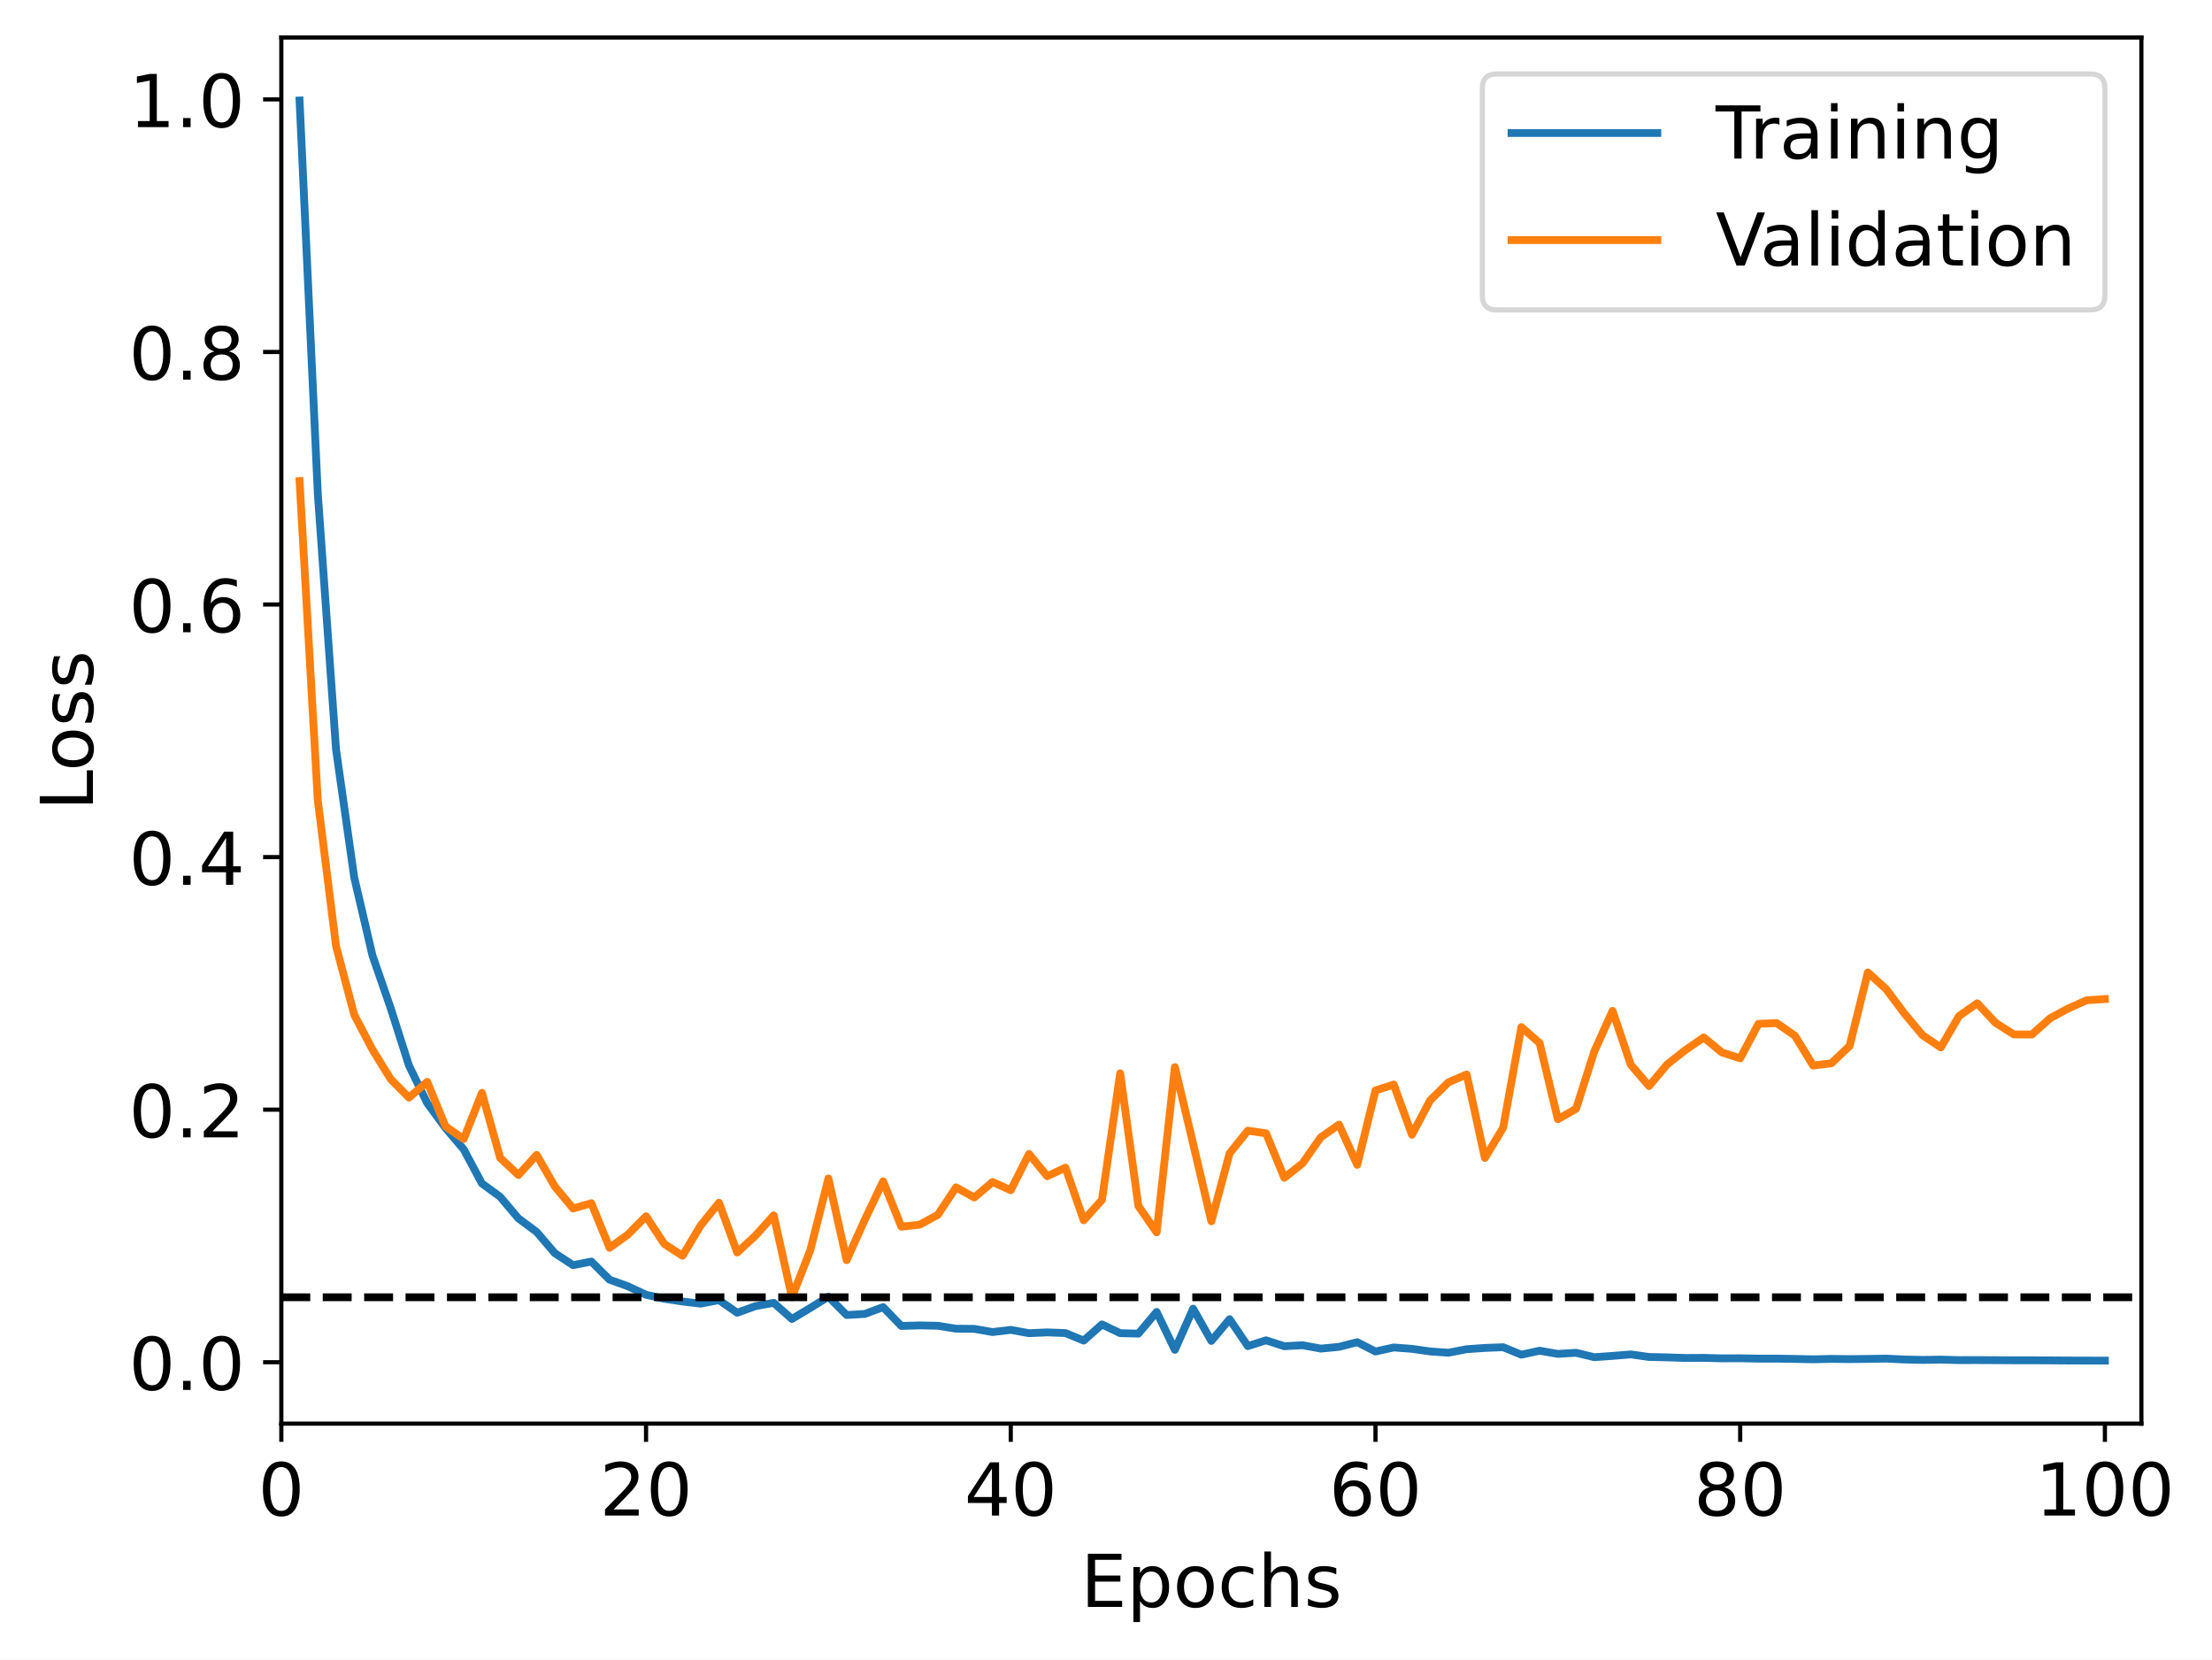
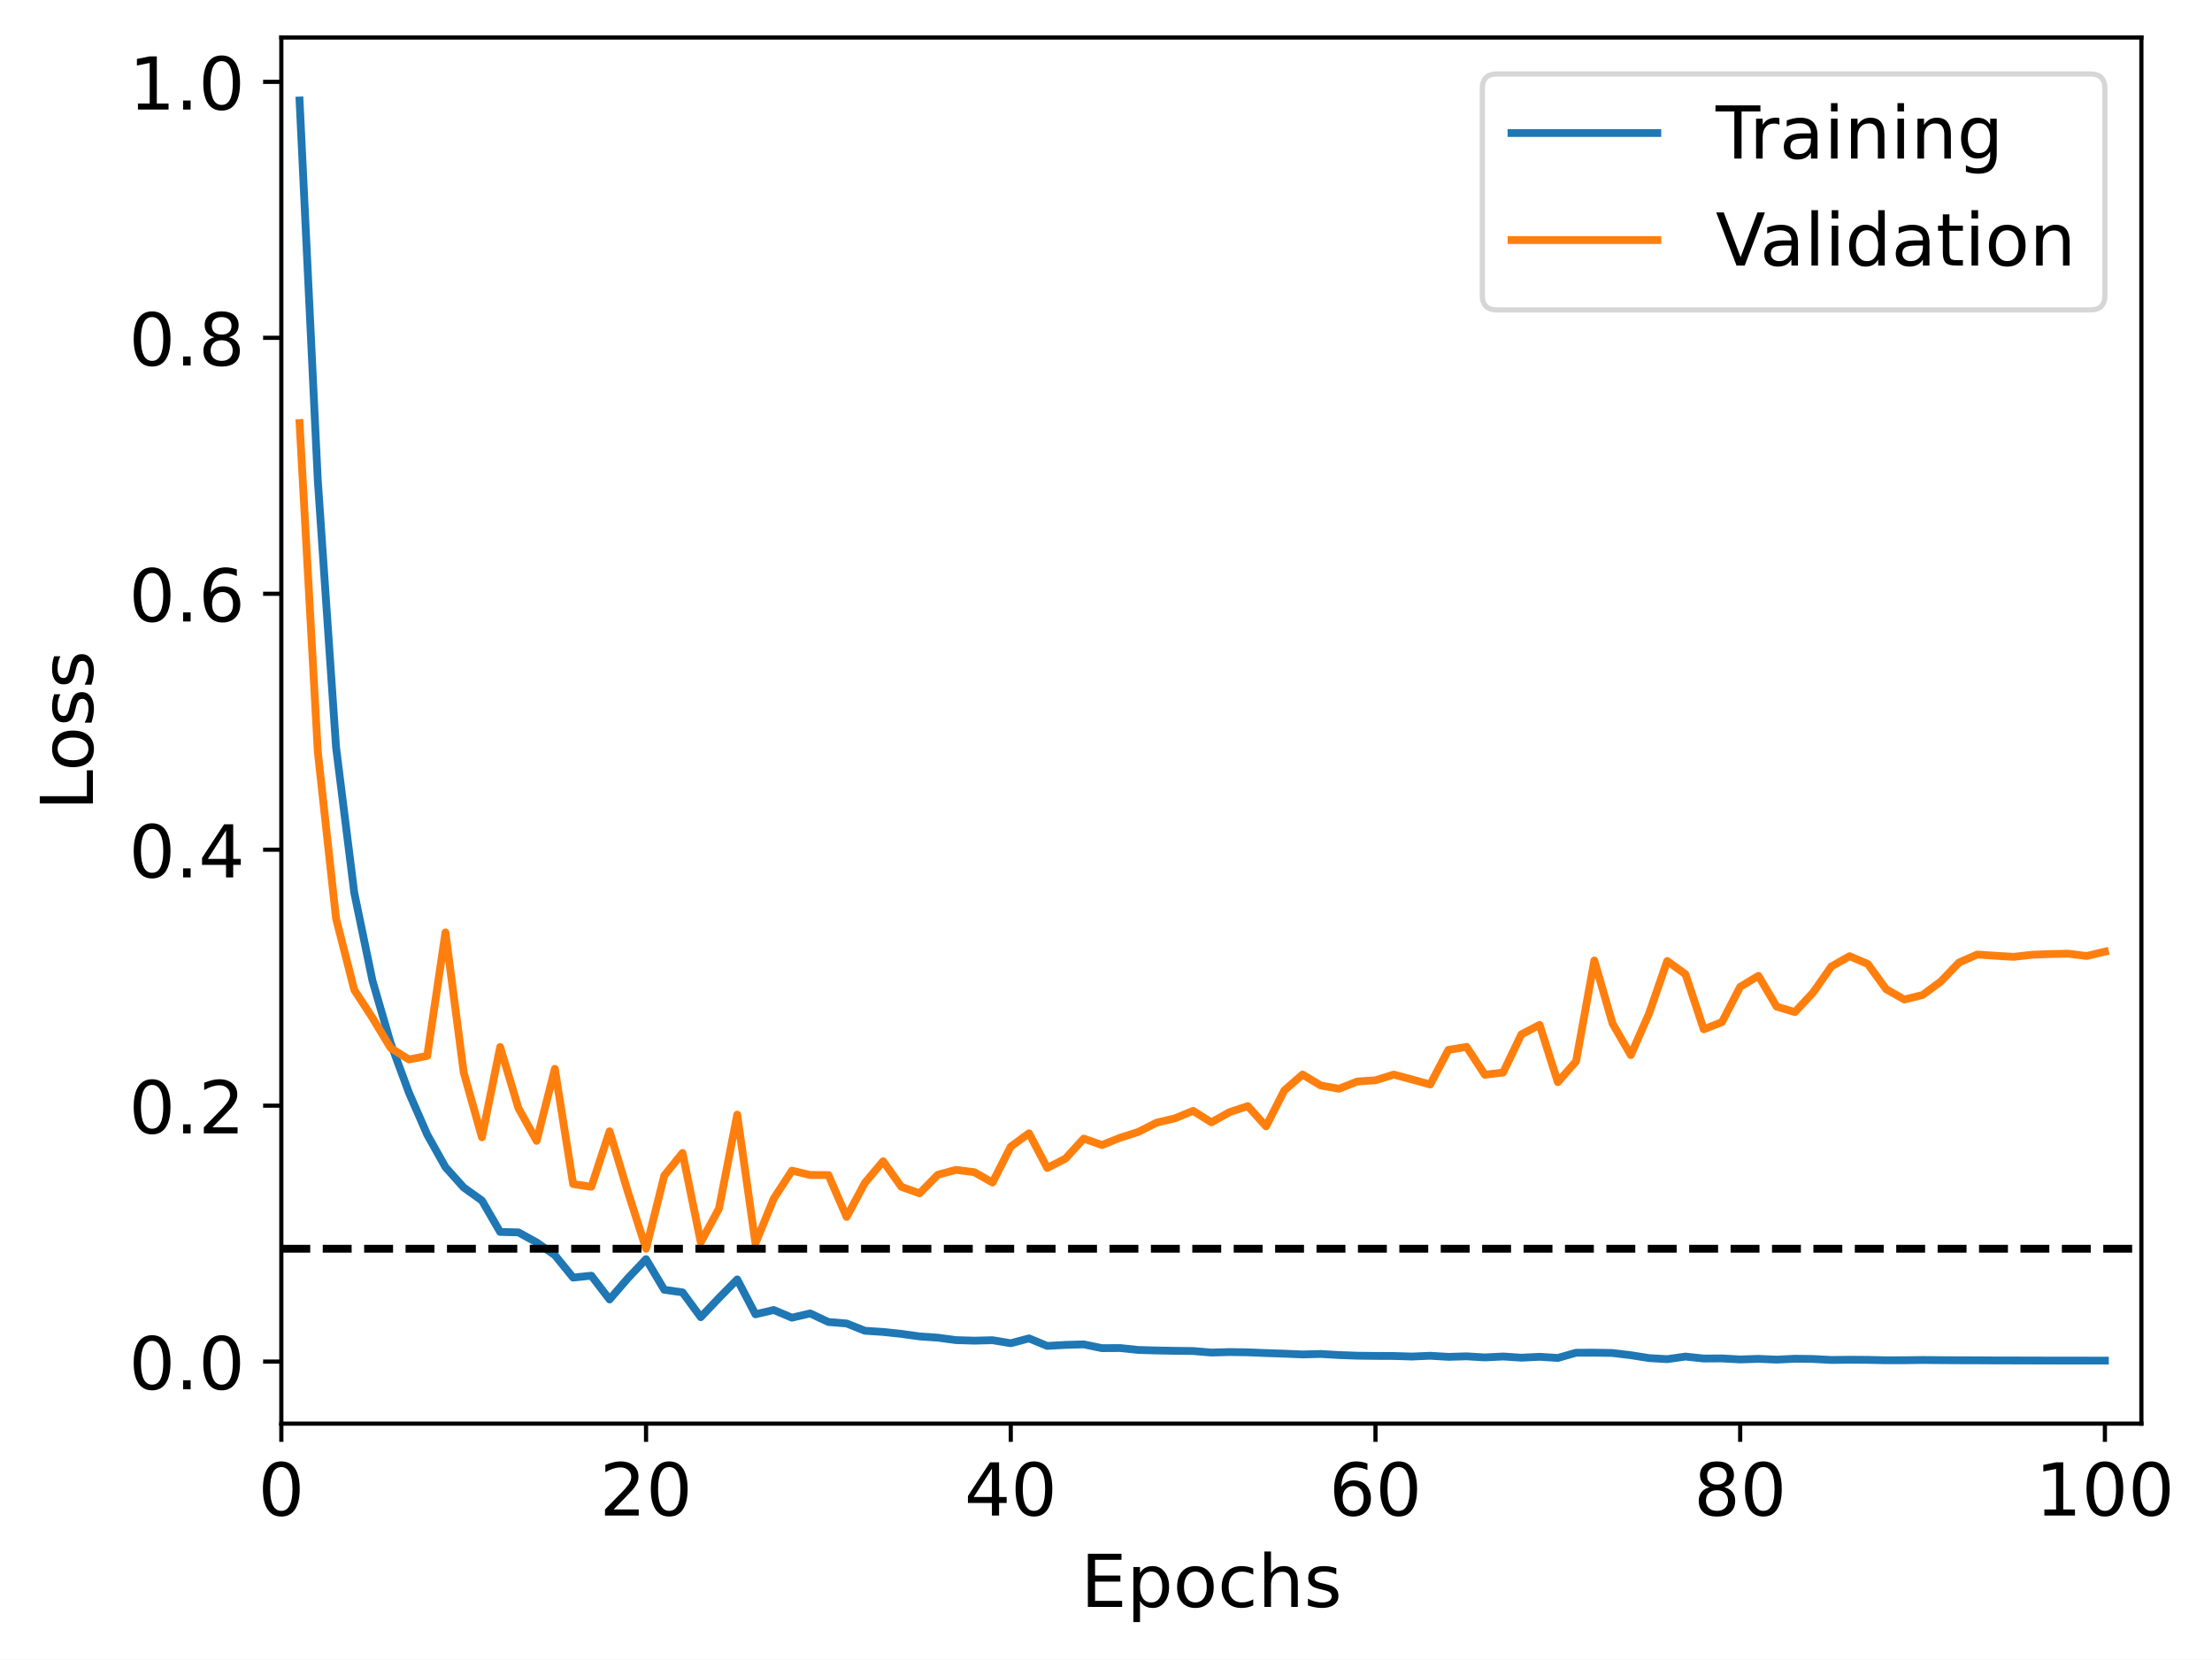
<svg xmlns="http://www.w3.org/2000/svg" xmlns:xlink="http://www.w3.org/1999/xlink" width="424.693pt" height="318.611pt" viewBox="0 0 424.693 318.611" version="1.1">
  <defs>
    <style type="text/css">*{stroke-linejoin: round; stroke-linecap: butt}</style>
  </defs>
  <g id="figure_1">
    <g id="patch_1">
      <path d="M 0 318.611  L 424.693 318.611  L 424.693 0  L 0 0  z " style="fill: #ffffff" />
    </g>
    <g id="axes_1">
      <g id="patch_2">
        <path d="M 54.014 273.312  L 411.134 273.312  L 411.134 7.2  L 54.014 7.2  z " style="fill: #ffffff" />
      </g>
      <g id="matplotlib.axis_1">
        <g id="xtick_1">
          <g id="line2d_1">
            <defs>
-               <path id="m01351cc757" d="M 0 0  L 0 3.5  " style="stroke: #000000; stroke-width: 0.8" />
-             </defs>
-             <g>
-               <use xlink:href="#m01351cc757" x="54.014" y="273.312" style="stroke: #000000; stroke-width: 0.8" />
+               <path id="m0f1da03599" d="M 0 0  L 0 3.5  " style="stroke: #000000; stroke-width: 0.8" />
+             </defs>
+             <g>
+               <use xlink:href="#m0f1da03599" x="54.014" y="273.312" style="stroke: #000000; stroke-width: 0.8" />
            </g>
          </g>
          <g id="text_1">
            <g transform="translate(49.56 290.9498) scale(0.14 -0.14)">
              <defs>
                <path id="DejaVuSans-30" d="M 2034 4250  Q 1547 4250 1301 3770  Q 1056 3291 1056 2328  Q 1056 1369 1301 889  Q 1547 409 2034 409  Q 2525 409 2770 889  Q 3016 1369 3016 2328  Q 3016 3291 2770 3770  Q 2525 4250 2034 4250  z M 2034 4750  Q 2819 4750 3233 4129  Q 3647 3509 3647 2328  Q 3647 1150 3233 529  Q 2819 -91 2034 -91  Q 1250 -91 836 529  Q 422 1150 422 2328  Q 422 3509 836 4129  Q 1250 4750 2034 4750  z " transform="scale(0.015625)" />
              </defs>
              <use xlink:href="#DejaVuSans-30" />
            </g>
          </g>
        </g>
        <g id="xtick_2">
          <g id="line2d_2">
            <g>
-               <use xlink:href="#m01351cc757" x="124.037" y="273.312" style="stroke: #000000; stroke-width: 0.8" />
+               <use xlink:href="#m0f1da03599" x="124.037" y="273.312" style="stroke: #000000; stroke-width: 0.8" />
            </g>
          </g>
          <g id="text_2">
            <g transform="translate(115.1298 290.9498) scale(0.14 -0.14)">
              <defs>
                <path id="DejaVuSans-32" d="M 1228 531  L 3431 531  L 3431 0  L 469 0  L 469 531  Q 828 903 1448 1529  Q 2069 2156 2228 2338  Q 2531 2678 2651 2914  Q 2772 3150 2772 3378  Q 2772 3750 2511 3984  Q 2250 4219 1831 4219  Q 1534 4219 1204 4116  Q 875 4013 500 3803  L 500 4441  Q 881 4594 1212 4672  Q 1544 4750 1819 4750  Q 2544 4750 2975 4387  Q 3406 4025 3406 3419  Q 3406 3131 3298 2873  Q 3191 2616 2906 2266  Q 2828 2175 2409 1742  Q 1991 1309 1228 531  z " transform="scale(0.015625)" />
              </defs>
              <use xlink:href="#DejaVuSans-32" />
              <use xlink:href="#DejaVuSans-30" x="63.623" />
            </g>
          </g>
        </g>
        <g id="xtick_3">
          <g id="line2d_3">
            <g>
-               <use xlink:href="#m01351cc757" x="194.061" y="273.312" style="stroke: #000000; stroke-width: 0.8" />
+               <use xlink:href="#m0f1da03599" x="194.061" y="273.312" style="stroke: #000000; stroke-width: 0.8" />
            </g>
          </g>
          <g id="text_3">
            <g transform="translate(185.1533 290.9498) scale(0.14 -0.14)">
              <defs>
                <path id="DejaVuSans-34" d="M 2419 4116  L 825 1625  L 2419 1625  L 2419 4116  z M 2253 4666  L 3047 4666  L 3047 1625  L 3713 1625  L 3713 1100  L 3047 1100  L 3047 0  L 2419 0  L 2419 1100  L 313 1100  L 313 1709  L 2253 4666  z " transform="scale(0.015625)" />
              </defs>
              <use xlink:href="#DejaVuSans-34" />
              <use xlink:href="#DejaVuSans-30" x="63.623" />
            </g>
          </g>
        </g>
        <g id="xtick_4">
          <g id="line2d_4">
            <g>
-               <use xlink:href="#m01351cc757" x="264.084" y="273.312" style="stroke: #000000; stroke-width: 0.8" />
+               <use xlink:href="#m0f1da03599" x="264.084" y="273.312" style="stroke: #000000; stroke-width: 0.8" />
            </g>
          </g>
          <g id="text_4">
            <g transform="translate(255.1768 290.9498) scale(0.14 -0.14)">
              <defs>
                <path id="DejaVuSans-36" d="M 2113 2584  Q 1688 2584 1439 2293  Q 1191 2003 1191 1497  Q 1191 994 1439 701  Q 1688 409 2113 409  Q 2538 409 2786 701  Q 3034 994 3034 1497  Q 3034 2003 2786 2293  Q 2538 2584 2113 2584  z M 3366 4563  L 3366 3988  Q 3128 4100 2886 4159  Q 2644 4219 2406 4219  Q 1781 4219 1451 3797  Q 1122 3375 1075 2522  Q 1259 2794 1537 2939  Q 1816 3084 2150 3084  Q 2853 3084 3261 2657  Q 3669 2231 3669 1497  Q 3669 778 3244 343  Q 2819 -91 2113 -91  Q 1303 -91 875 529  Q 447 1150 447 2328  Q 447 3434 972 4092  Q 1497 4750 2381 4750  Q 2619 4750 2861 4703  Q 3103 4656 3366 4563  z " transform="scale(0.015625)" />
              </defs>
              <use xlink:href="#DejaVuSans-36" />
              <use xlink:href="#DejaVuSans-30" x="63.623" />
            </g>
          </g>
        </g>
        <g id="xtick_5">
          <g id="line2d_5">
            <g>
-               <use xlink:href="#m01351cc757" x="334.108" y="273.312" style="stroke: #000000; stroke-width: 0.8" />
+               <use xlink:href="#m0f1da03599" x="334.108" y="273.312" style="stroke: #000000; stroke-width: 0.8" />
            </g>
          </g>
          <g id="text_5">
            <g transform="translate(325.2004 290.9498) scale(0.14 -0.14)">
              <defs>
                <path id="DejaVuSans-38" d="M 2034 2216  Q 1584 2216 1326 1975  Q 1069 1734 1069 1313  Q 1069 891 1326 650  Q 1584 409 2034 409  Q 2484 409 2743 651  Q 3003 894 3003 1313  Q 3003 1734 2745 1975  Q 2488 2216 2034 2216  z M 1403 2484  Q 997 2584 770 2862  Q 544 3141 544 3541  Q 544 4100 942 4425  Q 1341 4750 2034 4750  Q 2731 4750 3128 4425  Q 3525 4100 3525 3541  Q 3525 3141 3298 2862  Q 3072 2584 2669 2484  Q 3125 2378 3379 2068  Q 3634 1759 3634 1313  Q 3634 634 3220 271  Q 2806 -91 2034 -91  Q 1263 -91 848 271  Q 434 634 434 1313  Q 434 1759 690 2068  Q 947 2378 1403 2484  z M 1172 3481  Q 1172 3119 1398 2916  Q 1625 2713 2034 2713  Q 2441 2713 2670 2916  Q 2900 3119 2900 3481  Q 2900 3844 2670 4047  Q 2441 4250 2034 4250  Q 1625 4250 1398 4047  Q 1172 3844 1172 3481  z " transform="scale(0.015625)" />
              </defs>
              <use xlink:href="#DejaVuSans-38" />
              <use xlink:href="#DejaVuSans-30" x="63.623" />
            </g>
          </g>
        </g>
        <g id="xtick_6">
          <g id="line2d_6">
            <g>
-               <use xlink:href="#m01351cc757" x="404.131" y="273.312" style="stroke: #000000; stroke-width: 0.8" />
+               <use xlink:href="#m0f1da03599" x="404.131" y="273.312" style="stroke: #000000; stroke-width: 0.8" />
            </g>
          </g>
          <g id="text_6">
            <g transform="translate(390.7701 290.9498) scale(0.14 -0.14)">
              <defs>
                <path id="DejaVuSans-31" d="M 794 531  L 1825 531  L 1825 4091  L 703 3866  L 703 4441  L 1819 4666  L 2450 4666  L 2450 531  L 3481 531  L 3481 0  L 794 0  L 794 531  z " transform="scale(0.015625)" />
              </defs>
              <use xlink:href="#DejaVuSans-31" />
              <use xlink:href="#DejaVuSans-30" x="63.623" />
              <use xlink:href="#DejaVuSans-30" x="127.246" />
            </g>
          </g>
        </g>
        <g id="text_7">
          <g transform="translate(207.4919 308.4992) scale(0.14 -0.14)">
            <defs>
              <path id="DejaVuSans-45" d="M 628 4666  L 3578 4666  L 3578 4134  L 1259 4134  L 1259 2753  L 3481 2753  L 3481 2222  L 1259 2222  L 1259 531  L 3634 531  L 3634 0  L 628 0  L 628 4666  z " transform="scale(0.015625)" />
              <path id="DejaVuSans-70" d="M 1159 525  L 1159 -1331  L 581 -1331  L 581 3500  L 1159 3500  L 1159 2969  Q 1341 3281 1617 3432  Q 1894 3584 2278 3584  Q 2916 3584 3314 3078  Q 3713 2572 3713 1747  Q 3713 922 3314 415  Q 2916 -91 2278 -91  Q 1894 -91 1617 61  Q 1341 213 1159 525  z M 3116 1747  Q 3116 2381 2855 2742  Q 2594 3103 2138 3103  Q 1681 3103 1420 2742  Q 1159 2381 1159 1747  Q 1159 1113 1420 752  Q 1681 391 2138 391  Q 2594 391 2855 752  Q 3116 1113 3116 1747  z " transform="scale(0.015625)" />
              <path id="DejaVuSans-6f" d="M 1959 3097  Q 1497 3097 1228 2736  Q 959 2375 959 1747  Q 959 1119 1226 758  Q 1494 397 1959 397  Q 2419 397 2687 759  Q 2956 1122 2956 1747  Q 2956 2369 2687 2733  Q 2419 3097 1959 3097  z M 1959 3584  Q 2709 3584 3137 3096  Q 3566 2609 3566 1747  Q 3566 888 3137 398  Q 2709 -91 1959 -91  Q 1206 -91 779 398  Q 353 888 353 1747  Q 353 2609 779 3096  Q 1206 3584 1959 3584  z " transform="scale(0.015625)" />
              <path id="DejaVuSans-63" d="M 3122 3366  L 3122 2828  Q 2878 2963 2633 3030  Q 2388 3097 2138 3097  Q 1578 3097 1268 2742  Q 959 2388 959 1747  Q 959 1106 1268 751  Q 1578 397 2138 397  Q 2388 397 2633 464  Q 2878 531 3122 666  L 3122 134  Q 2881 22 2623 -34  Q 2366 -91 2075 -91  Q 1284 -91 818 406  Q 353 903 353 1747  Q 353 2603 823 3093  Q 1294 3584 2113 3584  Q 2378 3584 2631 3529  Q 2884 3475 3122 3366  z " transform="scale(0.015625)" />
              <path id="DejaVuSans-68" d="M 3513 2113  L 3513 0  L 2938 0  L 2938 2094  Q 2938 2591 2744 2837  Q 2550 3084 2163 3084  Q 1697 3084 1428 2787  Q 1159 2491 1159 1978  L 1159 0  L 581 0  L 581 4863  L 1159 4863  L 1159 2956  Q 1366 3272 1645 3428  Q 1925 3584 2291 3584  Q 2894 3584 3203 3211  Q 3513 2838 3513 2113  z " transform="scale(0.015625)" />
              <path id="DejaVuSans-73" d="M 2834 3397  L 2834 2853  Q 2591 2978 2328 3040  Q 2066 3103 1784 3103  Q 1356 3103 1142 2972  Q 928 2841 928 2578  Q 928 2378 1081 2264  Q 1234 2150 1697 2047  L 1894 2003  Q 2506 1872 2764 1633  Q 3022 1394 3022 966  Q 3022 478 2636 193  Q 2250 -91 1575 -91  Q 1294 -91 989 -36  Q 684 19 347 128  L 347 722  Q 666 556 975 473  Q 1284 391 1588 391  Q 1994 391 2212 530  Q 2431 669 2431 922  Q 2431 1156 2273 1281  Q 2116 1406 1581 1522  L 1381 1569  Q 847 1681 609 1914  Q 372 2147 372 2553  Q 372 3047 722 3315  Q 1072 3584 1716 3584  Q 2034 3584 2315 3537  Q 2597 3491 2834 3397  z " transform="scale(0.015625)" />
            </defs>
            <use xlink:href="#DejaVuSans-45" />
            <use xlink:href="#DejaVuSans-70" x="63.184" />
            <use xlink:href="#DejaVuSans-6f" x="126.66" />
            <use xlink:href="#DejaVuSans-63" x="187.842" />
            <use xlink:href="#DejaVuSans-68" x="242.822" />
            <use xlink:href="#DejaVuSans-73" x="306.201" />
          </g>
        </g>
      </g>
      <g id="matplotlib.axis_2">
        <g id="ytick_1">
          <g id="line2d_7">
            <defs>
-               <path id="mb82fa61c88" d="M 0 0  L -3.5 0  " style="stroke: #000000; stroke-width: 0.8" />
-             </defs>
-             <g>
-               <use xlink:href="#mb82fa61c88" x="54.014" y="261.52" style="stroke: #000000; stroke-width: 0.8" />
+               <path id="m2472ff89b5" d="M 0 0  L -3.5 0  " style="stroke: #000000; stroke-width: 0.8" />
+             </defs>
+             <g>
+               <use xlink:href="#m2472ff89b5" x="54.014" y="261.404" style="stroke: #000000; stroke-width: 0.8" />
            </g>
          </g>
          <g id="text_8">
-             <g transform="translate(24.74938 266.8388) scale(0.14 -0.14)">
+             <g transform="translate(24.74938 266.7229) scale(0.14 -0.14)">
              <defs>
                <path id="DejaVuSans-2e" d="M 684 794  L 1344 794  L 1344 0  L 684 0  L 684 794  z " transform="scale(0.015625)" />
              </defs>
              <use xlink:href="#DejaVuSans-30" />
              <use xlink:href="#DejaVuSans-2e" x="63.623" />
              <use xlink:href="#DejaVuSans-30" x="95.41" />
            </g>
          </g>
        </g>
        <g id="ytick_2">
          <g id="line2d_8">
            <g>
-               <use xlink:href="#mb82fa61c88" x="54.014" y="213.033" style="stroke: #000000; stroke-width: 0.8" />
+               <use xlink:href="#m2472ff89b5" x="54.014" y="212.266" style="stroke: #000000; stroke-width: 0.8" />
            </g>
          </g>
          <g id="text_9">
-             <g transform="translate(24.74938 218.3516) scale(0.14 -0.14)">
+             <g transform="translate(24.74938 217.5852) scale(0.14 -0.14)">
              <use xlink:href="#DejaVuSans-30" />
              <use xlink:href="#DejaVuSans-2e" x="63.623" />
              <use xlink:href="#DejaVuSans-32" x="95.41" />
            </g>
          </g>
        </g>
        <g id="ytick_3">
          <g id="line2d_9">
            <g>
-               <use xlink:href="#mb82fa61c88" x="54.014" y="164.546" style="stroke: #000000; stroke-width: 0.8" />
+               <use xlink:href="#m2472ff89b5" x="54.014" y="163.129" style="stroke: #000000; stroke-width: 0.8" />
            </g>
          </g>
          <g id="text_10">
-             <g transform="translate(24.74938 169.8645) scale(0.14 -0.14)">
+             <g transform="translate(24.74938 168.4474) scale(0.14 -0.14)">
              <use xlink:href="#DejaVuSans-30" />
              <use xlink:href="#DejaVuSans-2e" x="63.623" />
              <use xlink:href="#DejaVuSans-34" x="95.41" />
            </g>
          </g>
        </g>
        <g id="ytick_4">
          <g id="line2d_10">
            <g>
-               <use xlink:href="#mb82fa61c88" x="54.014" y="116.058" style="stroke: #000000; stroke-width: 0.8" />
+               <use xlink:href="#m2472ff89b5" x="54.014" y="113.991" style="stroke: #000000; stroke-width: 0.8" />
            </g>
          </g>
          <g id="text_11">
-             <g transform="translate(24.74938 121.3774) scale(0.14 -0.14)">
+             <g transform="translate(24.74938 119.3097) scale(0.14 -0.14)">
              <use xlink:href="#DejaVuSans-30" />
              <use xlink:href="#DejaVuSans-2e" x="63.623" />
              <use xlink:href="#DejaVuSans-36" x="95.41" />
            </g>
          </g>
        </g>
        <g id="ytick_5">
          <g id="line2d_11">
            <g>
-               <use xlink:href="#mb82fa61c88" x="54.014" y="67.571" style="stroke: #000000; stroke-width: 0.8" />
+               <use xlink:href="#m2472ff89b5" x="54.014" y="64.853" style="stroke: #000000; stroke-width: 0.8" />
            </g>
          </g>
          <g id="text_12">
-             <g transform="translate(24.74938 72.89024) scale(0.14 -0.14)">
+             <g transform="translate(24.74938 70.17195) scale(0.14 -0.14)">
              <use xlink:href="#DejaVuSans-30" />
              <use xlink:href="#DejaVuSans-2e" x="63.623" />
              <use xlink:href="#DejaVuSans-38" x="95.41" />
            </g>
          </g>
        </g>
        <g id="ytick_6">
          <g id="line2d_12">
            <g>
-               <use xlink:href="#mb82fa61c88" x="54.014" y="19.084" style="stroke: #000000; stroke-width: 0.8" />
+               <use xlink:href="#m2472ff89b5" x="54.014" y="15.715" style="stroke: #000000; stroke-width: 0.8" />
            </g>
          </g>
          <g id="text_13">
-             <g transform="translate(24.74938 24.40311) scale(0.14 -0.14)">
+             <g transform="translate(24.74938 21.03421) scale(0.14 -0.14)">
              <use xlink:href="#DejaVuSans-31" />
              <use xlink:href="#DejaVuSans-2e" x="63.623" />
              <use xlink:href="#DejaVuSans-30" x="95.41" />
            </g>
          </g>
        </g>
        <g id="text_14">
          <g transform="translate(17.83781 155.6101) rotate(-90) scale(0.14 -0.14)">
            <defs>
              <path id="DejaVuSans-4c" d="M 628 4666  L 1259 4666  L 1259 531  L 3531 531  L 3531 0  L 628 0  L 628 4666  z " transform="scale(0.015625)" />
            </defs>
            <use xlink:href="#DejaVuSans-4c" />
            <use xlink:href="#DejaVuSans-6f" x="53.963" />
            <use xlink:href="#DejaVuSans-73" x="115.145" />
            <use xlink:href="#DejaVuSans-73" x="167.244" />
          </g>
        </g>
      </g>
      <g id="line2d_13">
-         <path d="M 57.515 19.296  L 61.016 94.727  L 64.517 143.886  L 68.018 168.501  L 71.52 183.477  L 75.021 193.58  L 78.522 204.57  L 82.023 211.772  L 85.524 216.54  L 89.026 220.654  L 92.527 227.207  L 96.028 229.764  L 99.529 233.91  L 103.03 236.504  L 106.531 240.6  L 110.033 242.89  L 113.534 242.191  L 117.035 245.68  L 120.536 246.934  L 124.037 248.574  L 127.538 249.337  L 131.04 249.868  L 134.541 250.276  L 138.042 249.597  L 141.543 252.024  L 145.044 250.753  L 148.546 250.126  L 152.047 253.218  L 155.548 251.115  L 159.049 248.954  L 162.55 252.455  L 166.051 252.251  L 169.553 250.945  L 173.054 254.561  L 176.555 254.454  L 180.056 254.522  L 183.557 255.085  L 187.058 255.118  L 190.56 255.73  L 194.061 255.313  L 197.562 255.951  L 201.063 255.795  L 204.564 255.927  L 208.066 257.366  L 211.567 254.266  L 215.068 255.944  L 218.569 256.033  L 222.07 251.864  L 225.571 259.145  L 229.073 251.244  L 232.574 257.437  L 236.075 253.263  L 239.576 258.429  L 243.077 257.313  L 246.578 258.453  L 250.08 258.26  L 253.581 258.906  L 257.082 258.573  L 260.583 257.679  L 264.084 259.461  L 267.586 258.691  L 271.087 258.954  L 274.588 259.453  L 278.089 259.7  L 281.59 259.023  L 285.091 258.78  L 288.593 258.64  L 292.094 260.075  L 295.595 259.312  L 299.096 259.922  L 302.597 259.712  L 306.098 260.558  L 309.6 260.307  L 313.101 260.02  L 316.602 260.514  L 320.103 260.589  L 323.604 260.706  L 327.106 260.687  L 330.607 260.781  L 334.108 260.767  L 337.609 260.835  L 341.11 260.834  L 344.611 260.891  L 348.113 260.96  L 351.614 260.884  L 355.115 260.928  L 358.616 260.886  L 362.117 260.829  L 365.618 260.995  L 369.12 261.079  L 372.621 261.022  L 376.122 261.122  L 379.623 261.113  L 383.124 261.13  L 386.626 261.151  L 390.127 261.151  L 393.628 261.172  L 397.129 261.198  L 400.63 261.21  L 404.131 261.216  " clip-path="url(#p544615b7c2)" style="fill: none; stroke: #1f77b4; stroke-width: 1.5; stroke-linecap: square" />
+         <path d="M 57.515 19.296  L 61.016 92.21  L 64.517 143.4  L 68.018 171.409  L 71.52 188.297  L 75.021 200.316  L 78.522 209.795  L 82.023 217.821  L 85.524 224.07  L 89.026 227.981  L 92.527 230.481  L 96.028 236.511  L 99.529 236.592  L 103.03 238.513  L 106.531 240.975  L 110.033 245.271  L 113.534 244.91  L 117.035 249.471  L 120.536 245.415  L 124.037 241.73  L 127.538 247.616  L 131.04 248.108  L 134.541 252.871  L 138.042 249.18  L 141.543 245.627  L 145.044 252.322  L 148.546 251.496  L 152.047 252.969  L 155.548 252.154  L 159.049 253.799  L 162.55 254.084  L 166.051 255.479  L 169.553 255.711  L 173.054 256.083  L 176.555 256.567  L 180.056 256.81  L 183.557 257.278  L 187.058 257.382  L 190.56 257.295  L 194.061 257.877  L 197.562 256.948  L 201.063 258.391  L 204.564 258.198  L 208.066 258.093  L 211.567 258.82  L 215.068 258.801  L 218.569 259.166  L 222.07 259.269  L 225.571 259.331  L 229.073 259.373  L 232.574 259.664  L 236.075 259.57  L 239.576 259.622  L 243.077 259.766  L 246.578 259.88  L 250.08 260.027  L 253.581 259.936  L 257.082 260.143  L 260.583 260.27  L 264.084 260.31  L 267.586 260.324  L 271.087 260.431  L 274.588 260.28  L 278.089 260.494  L 281.59 260.39  L 285.091 260.6  L 288.593 260.422  L 292.094 260.654  L 295.595 260.48  L 299.096 260.699  L 302.597 259.699  L 306.098 259.69  L 309.6 259.75  L 313.101 260.171  L 316.602 260.727  L 320.103 260.935  L 323.604 260.435  L 327.106 260.812  L 330.607 260.795  L 334.108 260.987  L 337.609 260.876  L 341.11 261.025  L 344.611 260.854  L 348.113 260.901  L 351.614 261.089  L 355.115 261.045  L 358.616 261.071  L 362.117 261.15  L 365.618 261.141  L 369.12 261.093  L 372.621 261.129  L 376.122 261.15  L 379.623 261.156  L 383.124 261.181  L 386.626 261.184  L 390.127 261.195  L 393.628 261.204  L 397.129 261.21  L 400.63 261.211  L 404.131 261.216  " clip-path="url(#p21f6e7eb46)" style="fill: none; stroke: #1f77b4; stroke-width: 1.5; stroke-linecap: square" />
      </g>
      <g id="line2d_14">
-         <path d="M 57.515 92.359  L 61.016 153.661  L 64.517 181.637  L 68.018 194.838  L 71.52 201.512  L 75.021 207.19  L 78.522 210.716  L 82.023 207.694  L 85.524 216.234  L 89.026 218.678  L 92.527 209.813  L 96.028 222.294  L 99.529 225.584  L 103.03 221.722  L 106.531 227.786  L 110.033 232.006  L 113.534 230.995  L 117.035 239.551  L 120.536 237.033  L 124.037 233.505  L 127.538 238.809  L 131.04 241.086  L 134.541 235.245  L 138.042 230.904  L 141.543 240.457  L 145.044 237.221  L 148.546 233.324  L 152.047 249.051  L 155.548 240.106  L 159.049 226.243  L 162.55 241.92  L 166.051 234.142  L 169.553 226.798  L 173.054 235.502  L 176.555 235.124  L 180.056 233.223  L 183.557 227.95  L 187.058 229.898  L 190.56 226.924  L 194.061 228.497  L 197.562 221.544  L 201.063 225.809  L 204.564 224.167  L 208.066 234.271  L 211.567 230.369  L 215.068 206.063  L 218.569 231.539  L 222.07 236.59  L 225.571 204.866  L 229.073 219.572  L 232.574 234.463  L 236.075 221.42  L 239.576 217.069  L 243.077 217.574  L 246.578 226.114  L 250.08 223.338  L 253.581 218.346  L 257.082 215.902  L 260.583 223.628  L 264.084 209.348  L 267.586 208.216  L 271.087 217.848  L 274.588 211.24  L 278.089 207.786  L 281.59 206.283  L 285.091 222.308  L 288.593 216.506  L 292.094 197.181  L 295.595 200.25  L 299.096 214.863  L 302.597 212.874  L 306.098 201.855  L 309.6 194.071  L 313.101 204.404  L 316.602 208.5  L 320.103 204.336  L 323.604 201.579  L 327.106 199.17  L 330.607 202.052  L 334.108 203.179  L 337.609 196.567  L 341.11 196.412  L 344.611 198.836  L 348.113 204.565  L 351.614 204.137  L 355.115 200.801  L 358.616 186.695  L 362.117 189.875  L 365.618 194.551  L 369.12 198.75  L 372.621 201.086  L 376.122 195.061  L 379.623 192.61  L 383.124 196.359  L 386.626 198.585  L 390.127 198.603  L 393.628 195.473  L 397.129 193.591  L 400.63 192.031  L 404.131 191.805  " clip-path="url(#p544615b7c2)" style="fill: none; stroke: #ff7f0e; stroke-width: 1.5; stroke-linecap: square" />
+         <path d="M 57.515 81.215  L 61.016 144.305  L 64.517 176.319  L 68.018 190.039  L 71.52 195.425  L 75.021 201.212  L 78.522 203.406  L 82.023 202.709  L 85.524 179.008  L 89.026 205.877  L 92.527 218.34  L 96.028 201.003  L 99.529 212.735  L 103.03 219.023  L 106.531 205.194  L 110.033 227.317  L 113.534 227.841  L 117.035 217.192  L 120.536 228.77  L 124.037 239.738  L 127.538 225.695  L 131.04 221.345  L 134.541 238.491  L 138.042 232.024  L 141.543 213.987  L 145.044 238.71  L 148.546 230.12  L 152.047 224.743  L 155.548 225.581  L 159.049 225.584  L 162.55 233.633  L 166.051 227.095  L 169.553 222.935  L 173.054 227.848  L 176.555 229.099  L 180.056 225.534  L 183.557 224.589  L 187.058 225.042  L 190.56 227.022  L 194.061 220.138  L 197.562 217.565  L 201.063 224.224  L 204.564 222.433  L 208.066 218.591  L 211.567 219.822  L 215.068 218.427  L 218.569 217.305  L 222.07 215.531  L 225.571 214.705  L 229.073 213.265  L 232.574 215.471  L 236.075 213.511  L 239.576 212.353  L 243.077 216.234  L 246.578 209.352  L 250.08 206.292  L 253.581 208.393  L 257.082 209.023  L 260.583 207.631  L 264.084 207.396  L 267.586 206.304  L 271.087 207.236  L 274.588 208.204  L 278.089 201.554  L 281.59 200.99  L 285.091 206.339  L 288.593 205.903  L 292.094 198.587  L 295.595 196.757  L 299.096 207.754  L 302.597 203.756  L 306.098 184.4  L 309.6 196.498  L 313.101 202.554  L 316.602 194.606  L 320.103 184.494  L 323.604 187.036  L 327.106 197.607  L 330.607 196.228  L 334.108 189.452  L 337.609 187.343  L 341.11 193.251  L 344.611 194.3  L 348.113 190.542  L 351.614 185.547  L 355.115 183.569  L 358.616 185.073  L 362.117 189.894  L 365.618 191.892  L 369.12 191.026  L 372.621 188.442  L 376.122 184.788  L 379.623 183.254  L 383.124 183.49  L 386.626 183.694  L 390.127 183.295  L 393.628 183.158  L 397.129 183.091  L 400.63 183.537  L 404.131 182.7  " clip-path="url(#p21f6e7eb46)" style="fill: none; stroke: #ff7f0e; stroke-width: 1.5; stroke-linecap: square" />
      </g>
      <g id="line2d_15">
-         <path d="M 54.014 249.051  L 411.134 249.051  " clip-path="url(#p544615b7c2)" style="fill: none; stroke-dasharray: 5.55,2.4; stroke-dashoffset: 0; stroke: #000000; stroke-width: 1.5" />
+         <path d="M 54.014 239.738  L 411.134 239.738  " clip-path="url(#p21f6e7eb46)" style="fill: none; stroke-dasharray: 5.55,2.4; stroke-dashoffset: 0; stroke: #000000; stroke-width: 1.5" />
      </g>
      <g id="patch_3">
        <path d="M 54.014 273.312  L 54.014 7.2  " style="fill: none; stroke: #000000; stroke-width: 0.8; stroke-linejoin: miter; stroke-linecap: square" />
      </g>
      <g id="patch_4">
        <path d="M 411.134 273.312  L 411.134 7.2  " style="fill: none; stroke: #000000; stroke-width: 0.8; stroke-linejoin: miter; stroke-linecap: square" />
      </g>
      <g id="patch_5">
        <path d="M 54.014 273.312  L 411.134 273.312  " style="fill: none; stroke: #000000; stroke-width: 0.8; stroke-linejoin: miter; stroke-linecap: square" />
      </g>
      <g id="patch_6">
        <path d="M 54.014 7.2  L 411.134 7.2  " style="fill: none; stroke: #000000; stroke-width: 0.8; stroke-linejoin: miter; stroke-linecap: square" />
      </g>
      <g id="legend_1">
        <g id="patch_7">
          <path d="M 287.4 59.499  L 401.334 59.499  Q 404.134 59.499 404.134 56.699  L 404.134 17  Q 404.134 14.2 401.334 14.2  L 287.4 14.2  Q 284.6 14.2 284.6 17  L 284.6 56.699  Q 284.6 59.499 287.4 59.499  z " style="fill: #ffffff; opacity: 0.8; stroke: #cccccc; stroke-linejoin: miter" />
        </g>
        <g id="line2d_16">
          <path d="M 290.2 25.538  L 304.2 25.538  L 318.2 25.538  " style="fill: none; stroke: #1f77b4; stroke-width: 1.5; stroke-linecap: square" />
        </g>
        <g id="text_15">
          <g transform="translate(329.4 30.43781) scale(0.14 -0.14)">
            <defs>
              <path id="DejaVuSans-54" d="M -19 4666  L 3928 4666  L 3928 4134  L 2272 4134  L 2272 0  L 1638 0  L 1638 4134  L -19 4134  L -19 4666  z " transform="scale(0.015625)" />
              <path id="DejaVuSans-72" d="M 2631 2963  Q 2534 3019 2420 3045  Q 2306 3072 2169 3072  Q 1681 3072 1420 2755  Q 1159 2438 1159 1844  L 1159 0  L 581 0  L 581 3500  L 1159 3500  L 1159 2956  Q 1341 3275 1631 3429  Q 1922 3584 2338 3584  Q 2397 3584 2469 3576  Q 2541 3569 2628 3553  L 2631 2963  z " transform="scale(0.015625)" />
              <path id="DejaVuSans-61" d="M 2194 1759  Q 1497 1759 1228 1600  Q 959 1441 959 1056  Q 959 750 1161 570  Q 1363 391 1709 391  Q 2188 391 2477 730  Q 2766 1069 2766 1631  L 2766 1759  L 2194 1759  z M 3341 1997  L 3341 0  L 2766 0  L 2766 531  Q 2569 213 2275 61  Q 1981 -91 1556 -91  Q 1019 -91 701 211  Q 384 513 384 1019  Q 384 1609 779 1909  Q 1175 2209 1959 2209  L 2766 2209  L 2766 2266  Q 2766 2663 2505 2880  Q 2244 3097 1772 3097  Q 1472 3097 1187 3025  Q 903 2953 641 2809  L 641 3341  Q 956 3463 1253 3523  Q 1550 3584 1831 3584  Q 2591 3584 2966 3190  Q 3341 2797 3341 1997  z " transform="scale(0.015625)" />
              <path id="DejaVuSans-69" d="M 603 3500  L 1178 3500  L 1178 0  L 603 0  L 603 3500  z M 603 4863  L 1178 4863  L 1178 4134  L 603 4134  L 603 4863  z " transform="scale(0.015625)" />
              <path id="DejaVuSans-6e" d="M 3513 2113  L 3513 0  L 2938 0  L 2938 2094  Q 2938 2591 2744 2837  Q 2550 3084 2163 3084  Q 1697 3084 1428 2787  Q 1159 2491 1159 1978  L 1159 0  L 581 0  L 581 3500  L 1159 3500  L 1159 2956  Q 1366 3272 1645 3428  Q 1925 3584 2291 3584  Q 2894 3584 3203 3211  Q 3513 2838 3513 2113  z " transform="scale(0.015625)" />
              <path id="DejaVuSans-67" d="M 2906 1791  Q 2906 2416 2648 2759  Q 2391 3103 1925 3103  Q 1463 3103 1205 2759  Q 947 2416 947 1791  Q 947 1169 1205 825  Q 1463 481 1925 481  Q 2391 481 2648 825  Q 2906 1169 2906 1791  z M 3481 434  Q 3481 -459 3084 -895  Q 2688 -1331 1869 -1331  Q 1566 -1331 1297 -1286  Q 1028 -1241 775 -1147  L 775 -588  Q 1028 -725 1275 -790  Q 1522 -856 1778 -856  Q 2344 -856 2625 -561  Q 2906 -266 2906 331  L 2906 616  Q 2728 306 2450 153  Q 2172 0 1784 0  Q 1141 0 747 490  Q 353 981 353 1791  Q 353 2603 747 3093  Q 1141 3584 1784 3584  Q 2172 3584 2450 3431  Q 2728 3278 2906 2969  L 2906 3500  L 3481 3500  L 3481 434  z " transform="scale(0.015625)" />
            </defs>
            <use xlink:href="#DejaVuSans-54" />
            <use xlink:href="#DejaVuSans-72" x="46.334" />
            <use xlink:href="#DejaVuSans-61" x="87.447" />
            <use xlink:href="#DejaVuSans-69" x="148.727" />
            <use xlink:href="#DejaVuSans-6e" x="176.51" />
            <use xlink:href="#DejaVuSans-69" x="239.889" />
            <use xlink:href="#DejaVuSans-6e" x="267.672" />
            <use xlink:href="#DejaVuSans-67" x="331.051" />
          </g>
        </g>
        <g id="line2d_17">
          <path d="M 290.2 46.087  L 304.2 46.087  L 318.2 46.087  " style="fill: none; stroke: #ff7f0e; stroke-width: 1.5; stroke-linecap: square" />
        </g>
        <g id="text_16">
          <g transform="translate(329.4 50.98719) scale(0.14 -0.14)">
            <defs>
              <path id="DejaVuSans-56" d="M 1831 0  L 50 4666  L 709 4666  L 2188 738  L 3669 4666  L 4325 4666  L 2547 0  L 1831 0  z " transform="scale(0.015625)" />
              <path id="DejaVuSans-6c" d="M 603 4863  L 1178 4863  L 1178 0  L 603 0  L 603 4863  z " transform="scale(0.015625)" />
              <path id="DejaVuSans-64" d="M 2906 2969  L 2906 4863  L 3481 4863  L 3481 0  L 2906 0  L 2906 525  Q 2725 213 2448 61  Q 2172 -91 1784 -91  Q 1150 -91 751 415  Q 353 922 353 1747  Q 353 2572 751 3078  Q 1150 3584 1784 3584  Q 2172 3584 2448 3432  Q 2725 3281 2906 2969  z M 947 1747  Q 947 1113 1208 752  Q 1469 391 1925 391  Q 2381 391 2643 752  Q 2906 1113 2906 1747  Q 2906 2381 2643 2742  Q 2381 3103 1925 3103  Q 1469 3103 1208 2742  Q 947 2381 947 1747  z " transform="scale(0.015625)" />
              <path id="DejaVuSans-74" d="M 1172 4494  L 1172 3500  L 2356 3500  L 2356 3053  L 1172 3053  L 1172 1153  Q 1172 725 1289 603  Q 1406 481 1766 481  L 2356 481  L 2356 0  L 1766 0  Q 1100 0 847 248  Q 594 497 594 1153  L 594 3053  L 172 3053  L 172 3500  L 594 3500  L 594 4494  L 1172 4494  z " transform="scale(0.015625)" />
            </defs>
            <use xlink:href="#DejaVuSans-56" />
            <use xlink:href="#DejaVuSans-61" x="60.658" />
            <use xlink:href="#DejaVuSans-6c" x="121.938" />
            <use xlink:href="#DejaVuSans-69" x="149.721" />
            <use xlink:href="#DejaVuSans-64" x="177.504" />
            <use xlink:href="#DejaVuSans-61" x="240.98" />
            <use xlink:href="#DejaVuSans-74" x="302.26" />
            <use xlink:href="#DejaVuSans-69" x="341.469" />
            <use xlink:href="#DejaVuSans-6f" x="369.252" />
            <use xlink:href="#DejaVuSans-6e" x="430.434" />
          </g>
        </g>
      </g>
    </g>
  </g>
  <defs>
-     <clipPath id="p544615b7c2">
+     <clipPath id="p21f6e7eb46">
      <rect x="54.014" y="7.2" width="357.12" height="266.112" />
    </clipPath>
  </defs>
</svg>
